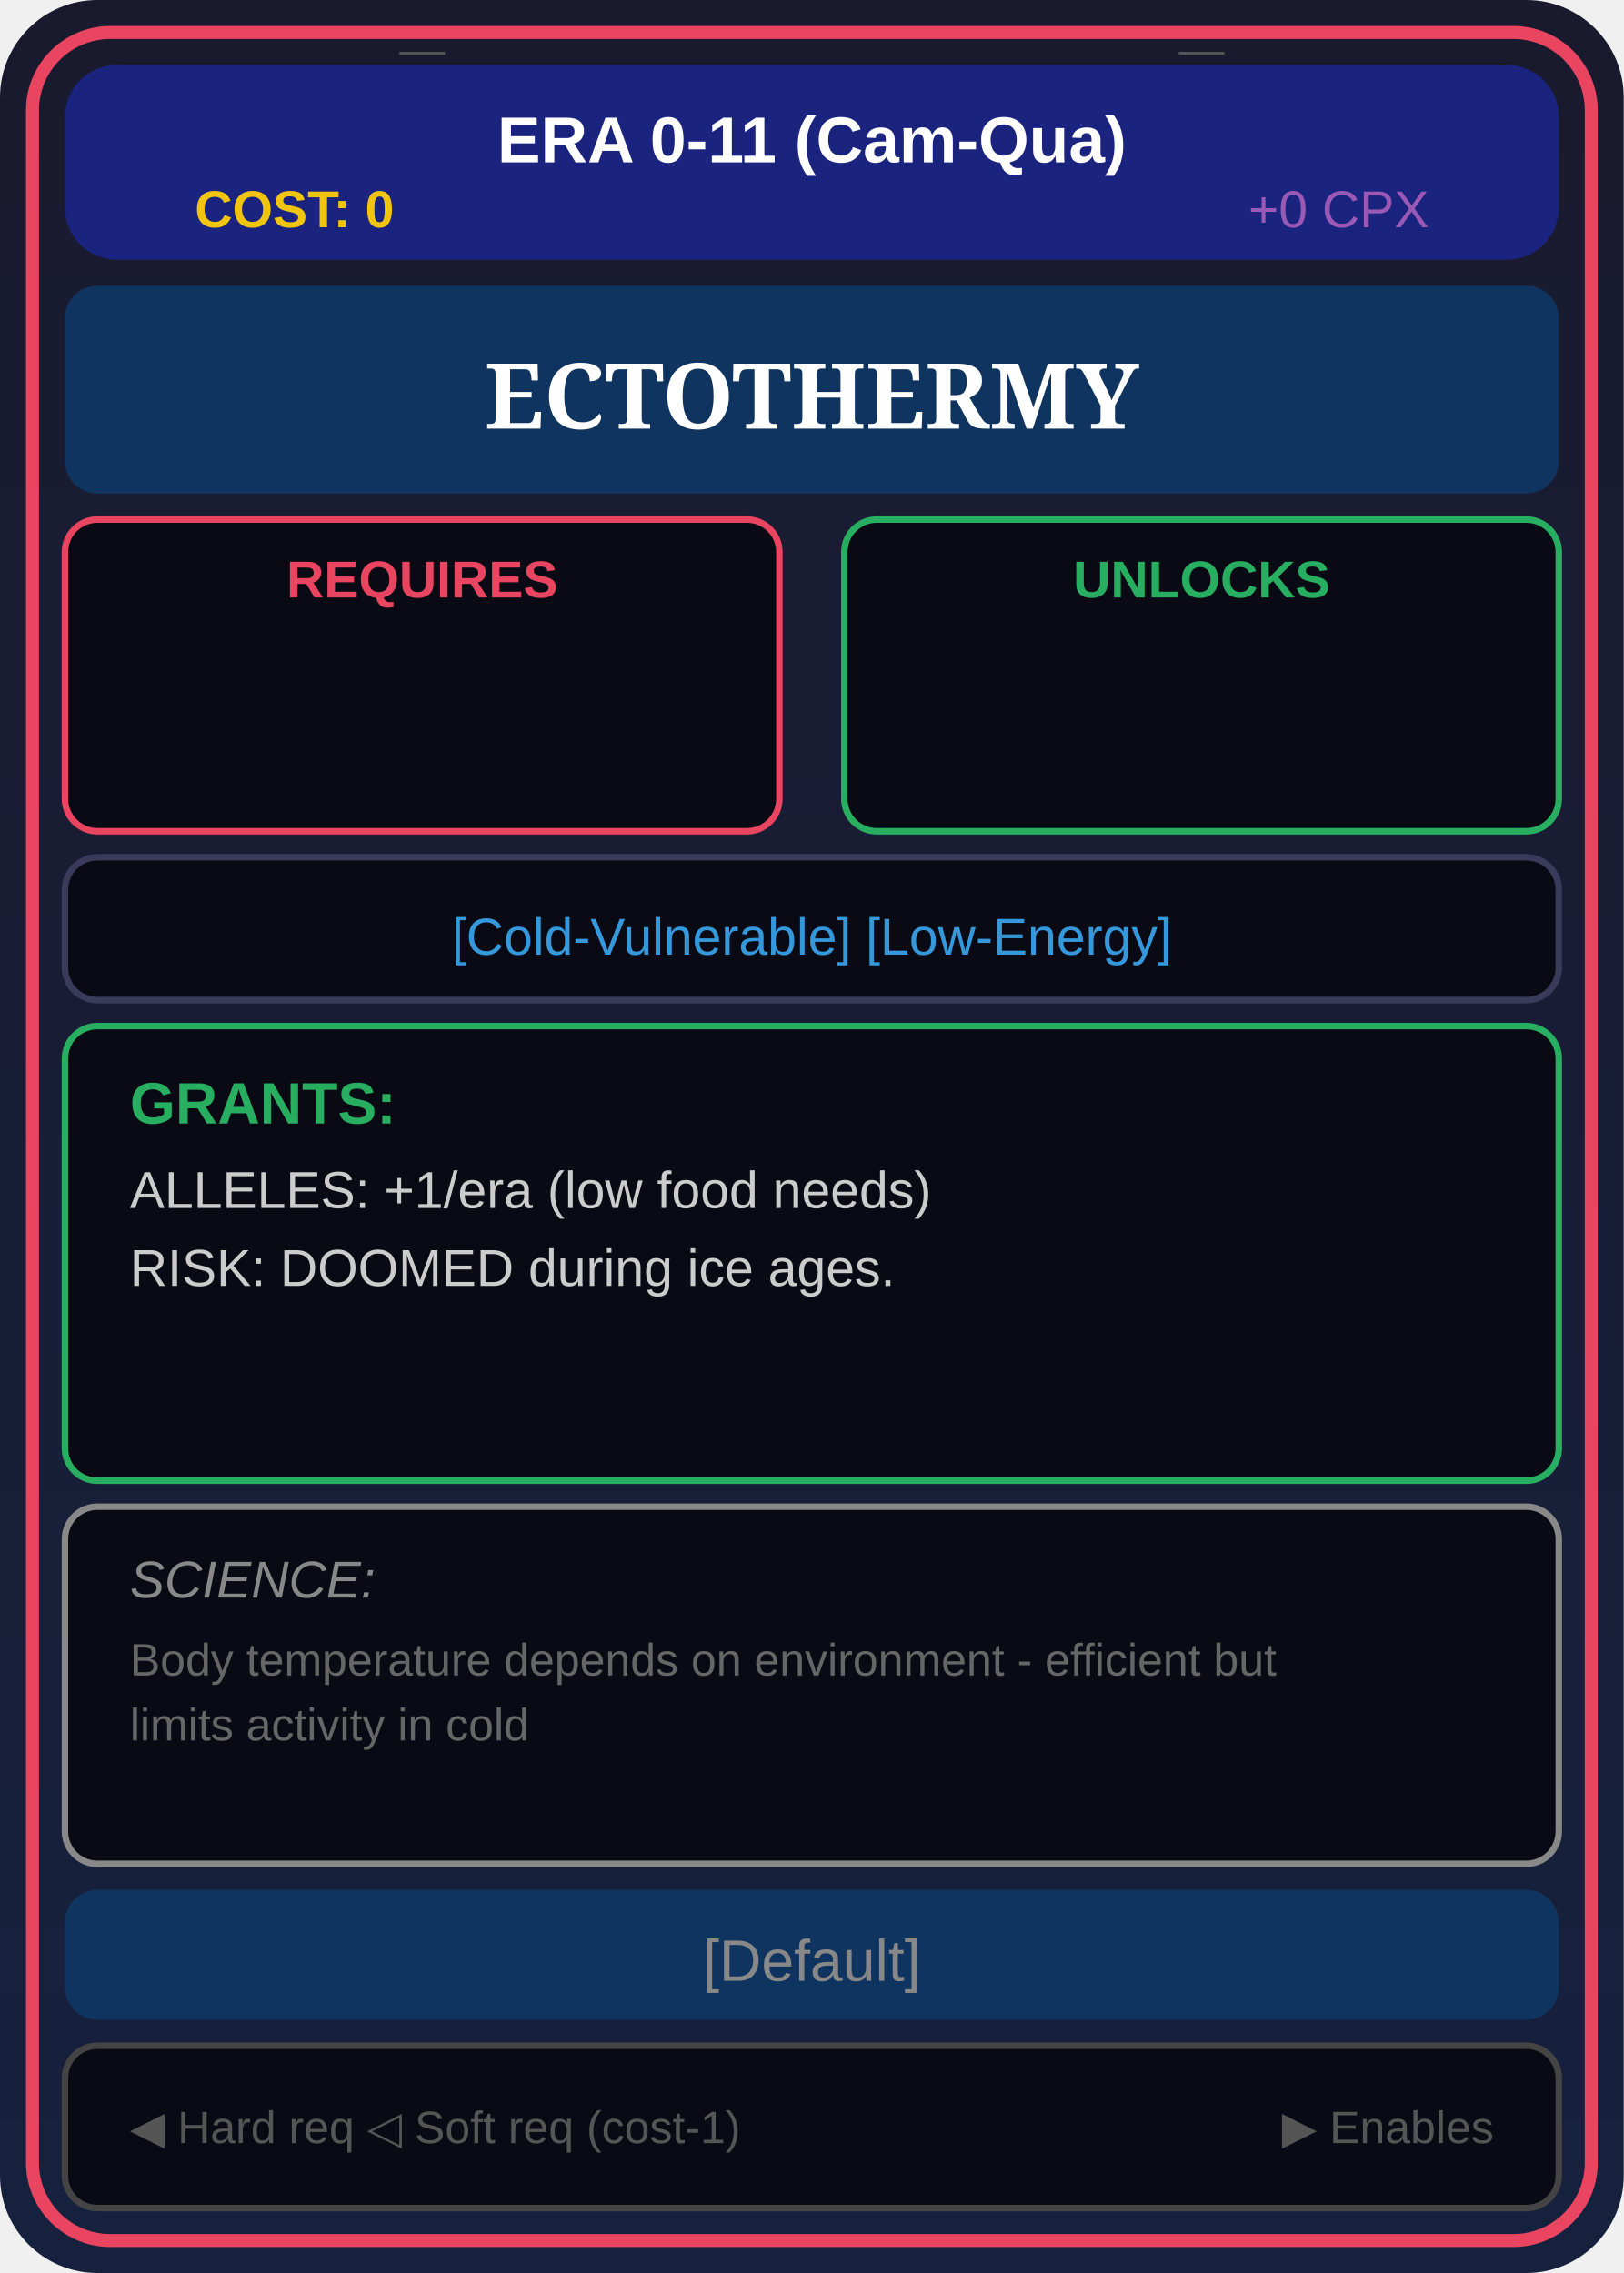
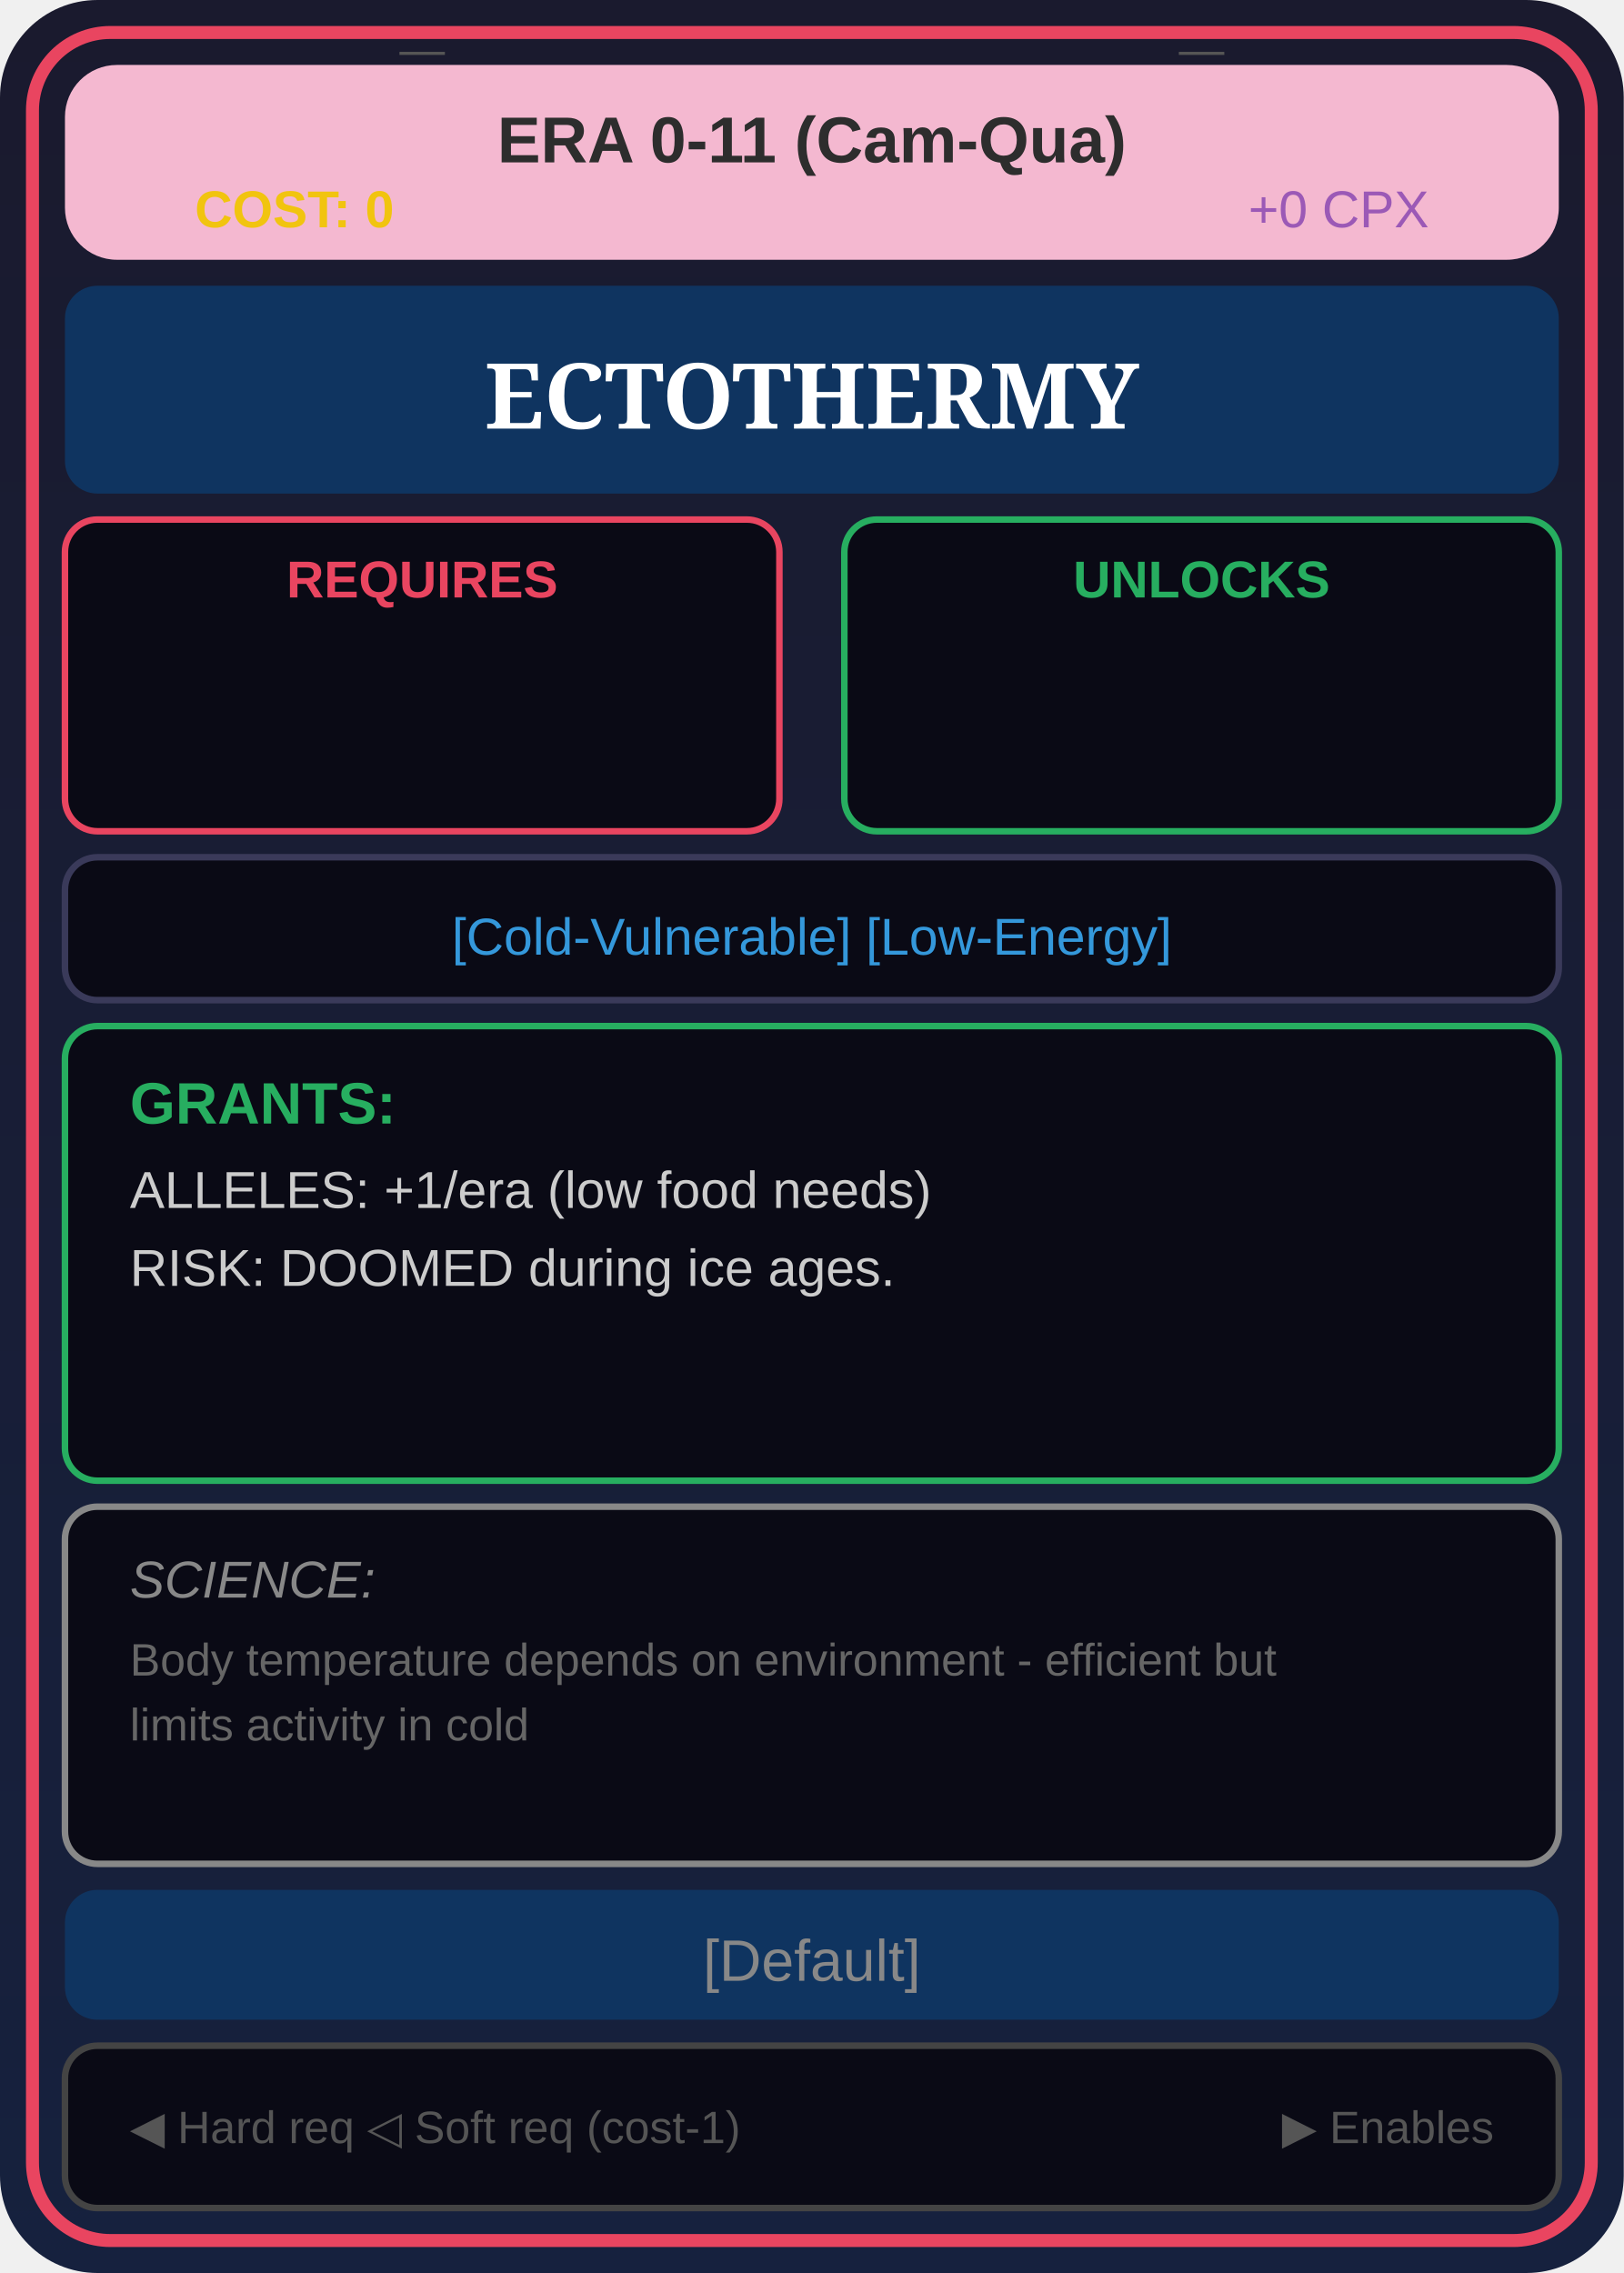
<svg xmlns="http://www.w3.org/2000/svg" viewBox="0 0 250 350" width="250" height="350">
  <defs>
    <linearGradient id="cardBg" x1="0%" y1="0%" x2="0%" y2="100%">
      <stop offset="0%" style="stop-color:#1a1a2e" />
      <stop offset="100%" style="stop-color:#16213e" />
    </linearGradient>
    <linearGradient id="eraGrad" x1="0%" y1="0%" x2="100%" y2="0%">
-       <stop offset="0%" style="stop-color:#1a237e" />
-       <stop offset="100%" style="stop-color:#1a237e" />
+       <stop offset="0%" style="stop-color:#F4B8D0" />
+       <stop offset="100%" style="stop-color:#F4B8D0" />
    </linearGradient>
  </defs>
  <rect width="250" height="350" fill="url(#cardBg)" rx="15" />
  <rect x="5" y="5" width="240" height="340" fill="none" stroke="#e94560" stroke-width="2" rx="12" />
  <rect x="10" y="10" width="230" height="30" fill="url(#eraGrad)" rx="8" />
-   <text x="125" y="25" font-family="Arial" font-size="10" fill="#fff" text-anchor="middle" font-weight="bold">ERA 0-11 (Cam-Qua)</text>
+   <text x="125" y="25" font-family="Arial" font-size="10" fill="#2d2d2d" text-anchor="middle" font-weight="bold">ERA 0-11 (Cam-Qua)</text>
  <text x="30" y="35" font-family="Arial" font-size="8" fill="#f1c40f" font-weight="bold">COST: 0</text>
  <text x="220" y="35" font-family="Arial" font-size="8" fill="#9b59b6" text-anchor="end">+0 CPX</text>
  <rect x="10" y="44" width="230" height="32" fill="#0f3460" rx="5" />
  <text x="125" y="66" font-family="Georgia" font-size="14" fill="#fff" text-anchor="middle" font-weight="bold">ECTOTHERMY</text>
  <rect x="10" y="80" width="110" height="48" fill="#0a0a15" stroke="#e94560" rx="5" />
  <text x="65" y="92" font-family="Arial" font-size="8" fill="#e94560" text-anchor="middle" font-weight="bold">REQUIRES</text>
  <text font-family="Arial" font-size="7" text-anchor="middle">
    <tspan x="65" dy="10" fill="#555">—</tspan>
  </text>
  <rect x="130" y="80" width="110" height="48" fill="#0a0a15" stroke="#27ae60" rx="5" />
  <text x="185" y="92" font-family="Arial" font-size="8" fill="#27ae60" text-anchor="middle" font-weight="bold">UNLOCKS</text>
  <text font-family="Arial" font-size="7" text-anchor="middle">
    <tspan x="185" dy="10" fill="#555">—</tspan>
  </text>
  <rect x="10" y="132" width="230" height="22" fill="#0a0a15" stroke="#3a3a5a" rx="5" />
  <text x="125" y="147" font-family="Arial" font-size="8" fill="#3498db" text-anchor="middle">[Cold-Vulnerable] [Low-Energy]</text>
  <rect x="10" y="158" width="230" height="70" fill="#0a0a15" stroke="#27ae60" rx="5" />
  <text x="20" y="173" font-family="Arial" font-size="9" fill="#27ae60" font-weight="bold">GRANTS:</text>
  <text x="20" y="186" font-family="Arial" font-size="8" fill="#ccc">ALLELES: +1/era (low food needs)</text>
  <text x="20" y="198" font-family="Arial" font-size="8" fill="#ccc">RISK: DOOMED during ice ages.</text>
  <text x="20" y="210" font-family="Arial" font-size="8" fill="#ccc" />
  <rect x="10" y="232" width="230" height="55" fill="#0a0a15" stroke="#888" rx="5" />
  <text x="20" y="246" font-family="Arial" font-size="8" fill="#888" font-style="italic">SCIENCE:</text>
  <text x="20" y="258" font-family="Arial" font-size="7" fill="#666">Body temperature depends on environment - efficient but</text>
  <text x="20" y="268" font-family="Arial" font-size="7" fill="#666"> limits activity in cold</text>
  <rect x="10" y="291" width="230" height="20" fill="#0f3460" rx="5" />
  <text x="125" y="305" font-family="Arial" font-size="9" fill="#888" text-anchor="middle">[Default]</text>
  <rect x="10" y="315" width="230" height="25" fill="#0a0a15" stroke="#444" rx="5" />
  <text x="20" y="330" font-family="Arial" font-size="7" fill="#555">◀ Hard req  ◁ Soft req (cost-1)</text>
  <text x="230" y="330" font-family="Arial" font-size="7" fill="#555" text-anchor="end">▶ Enables</text>
</svg>
